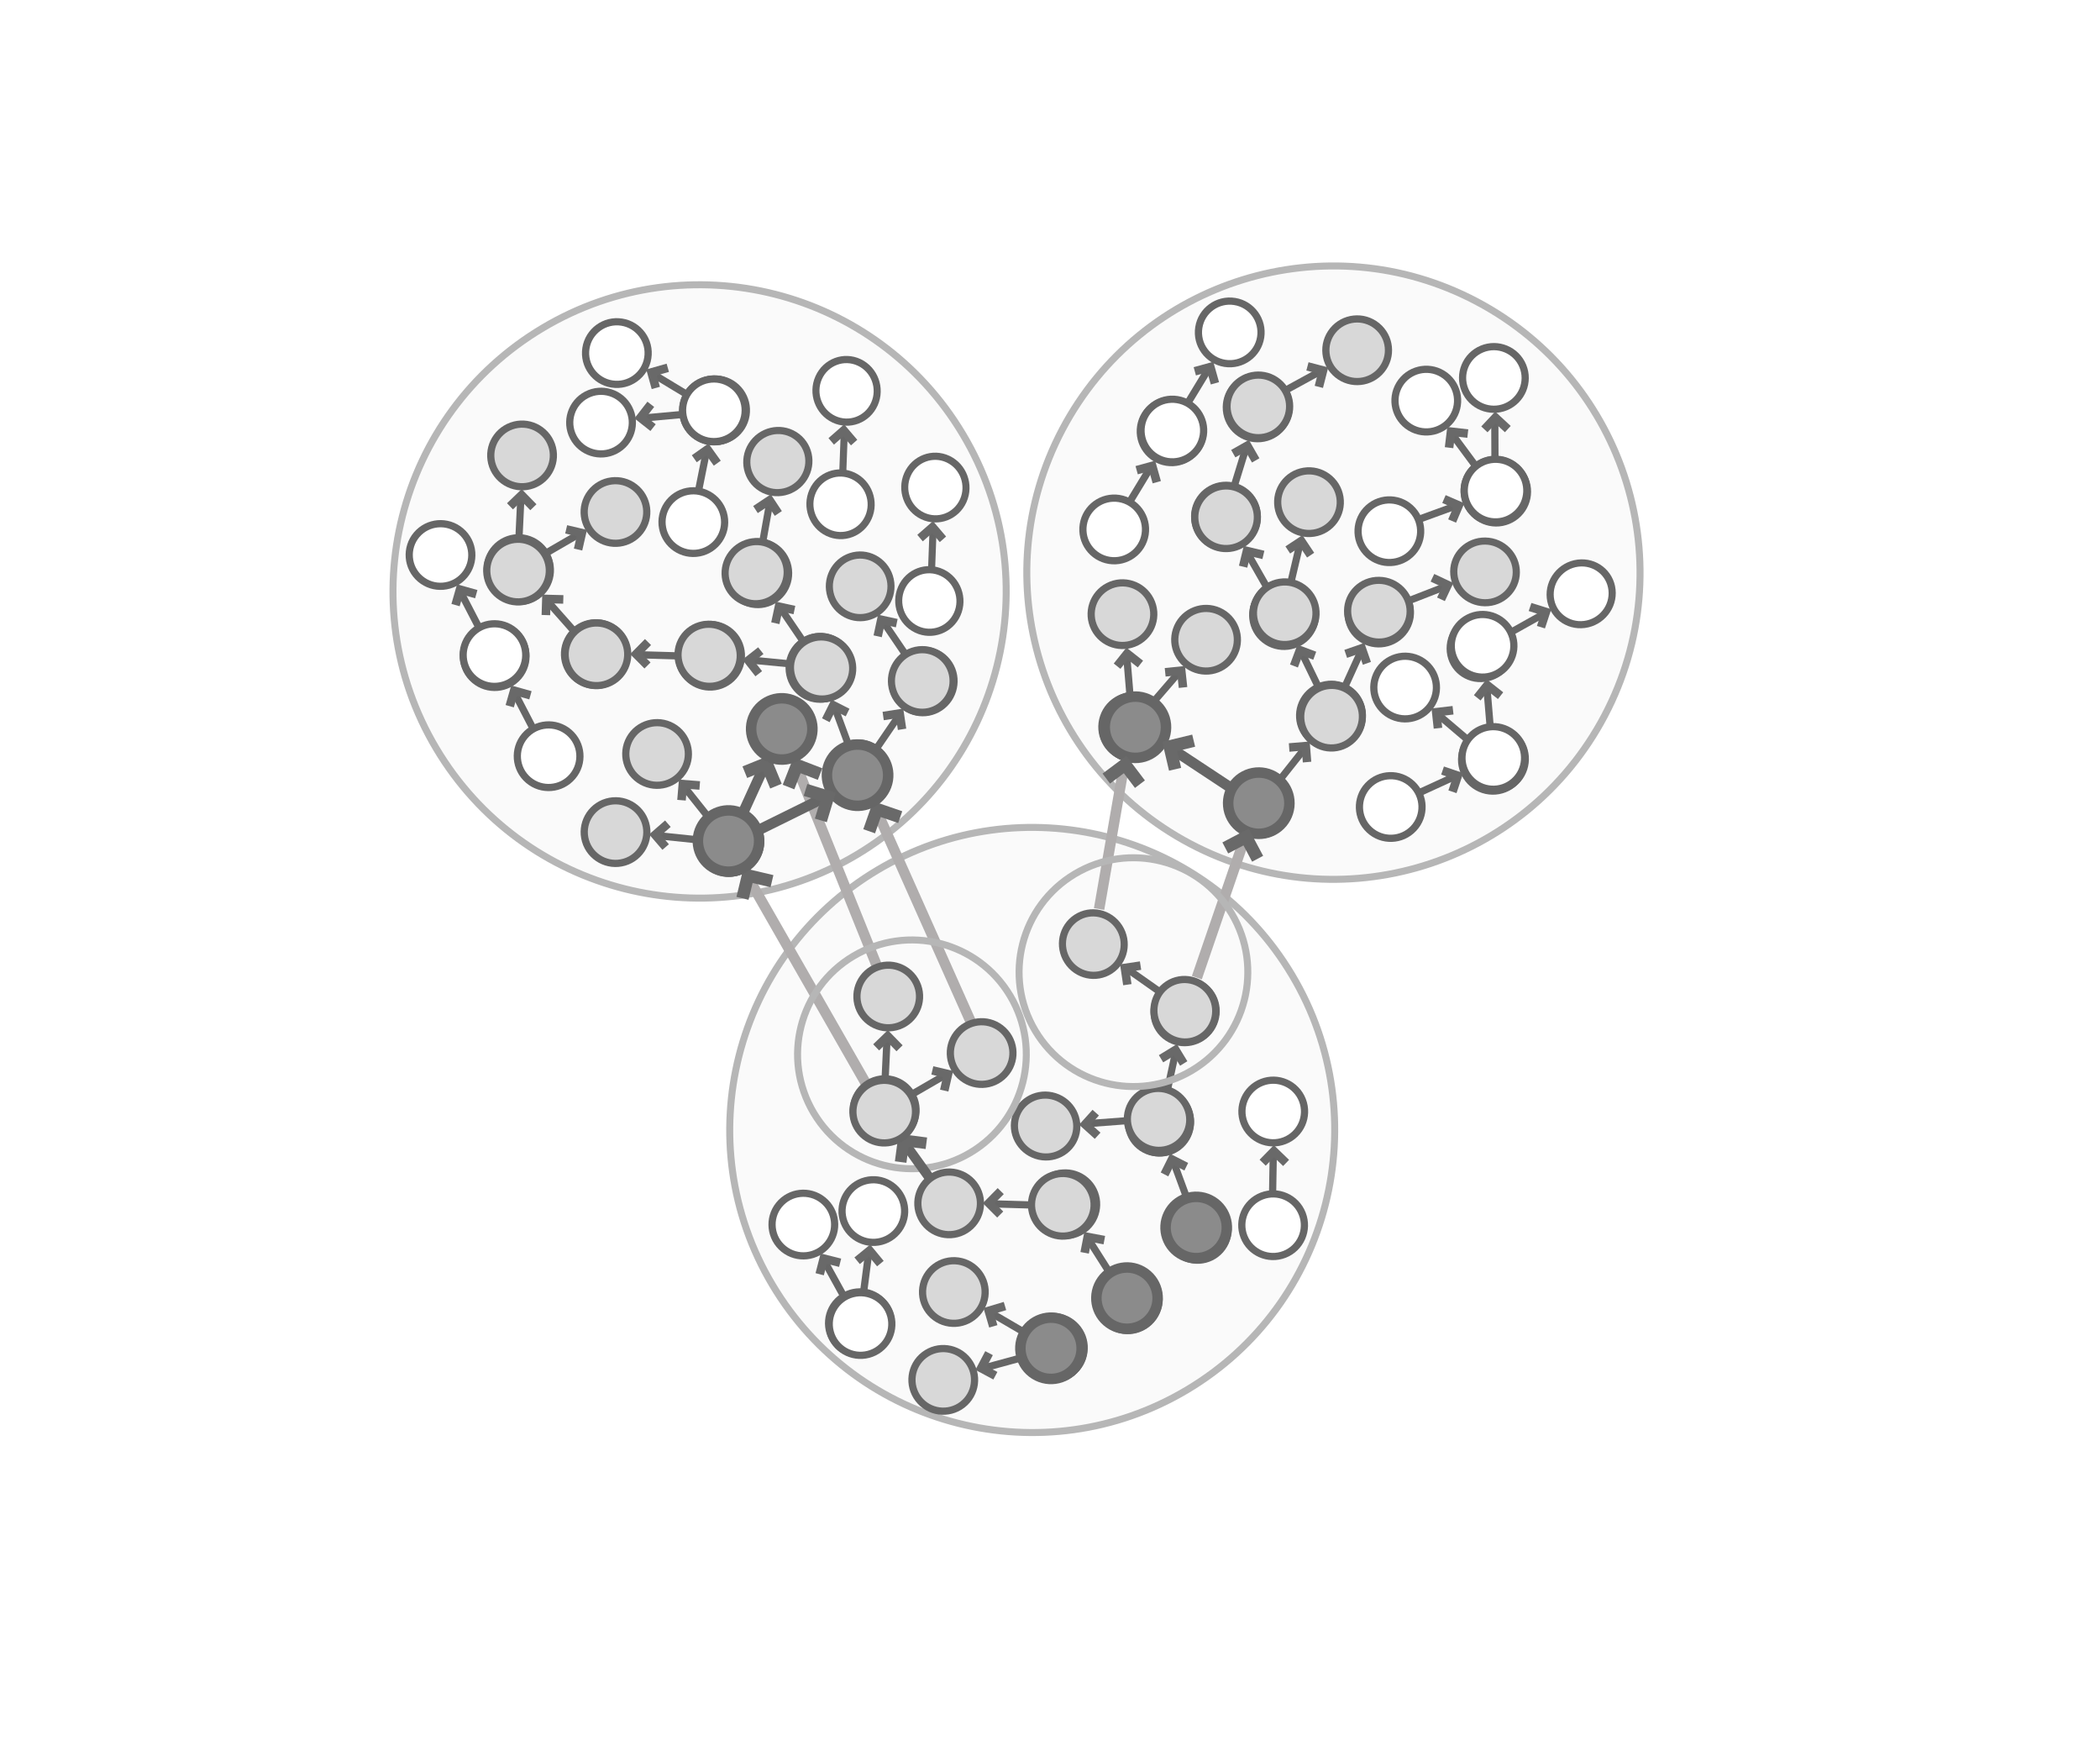
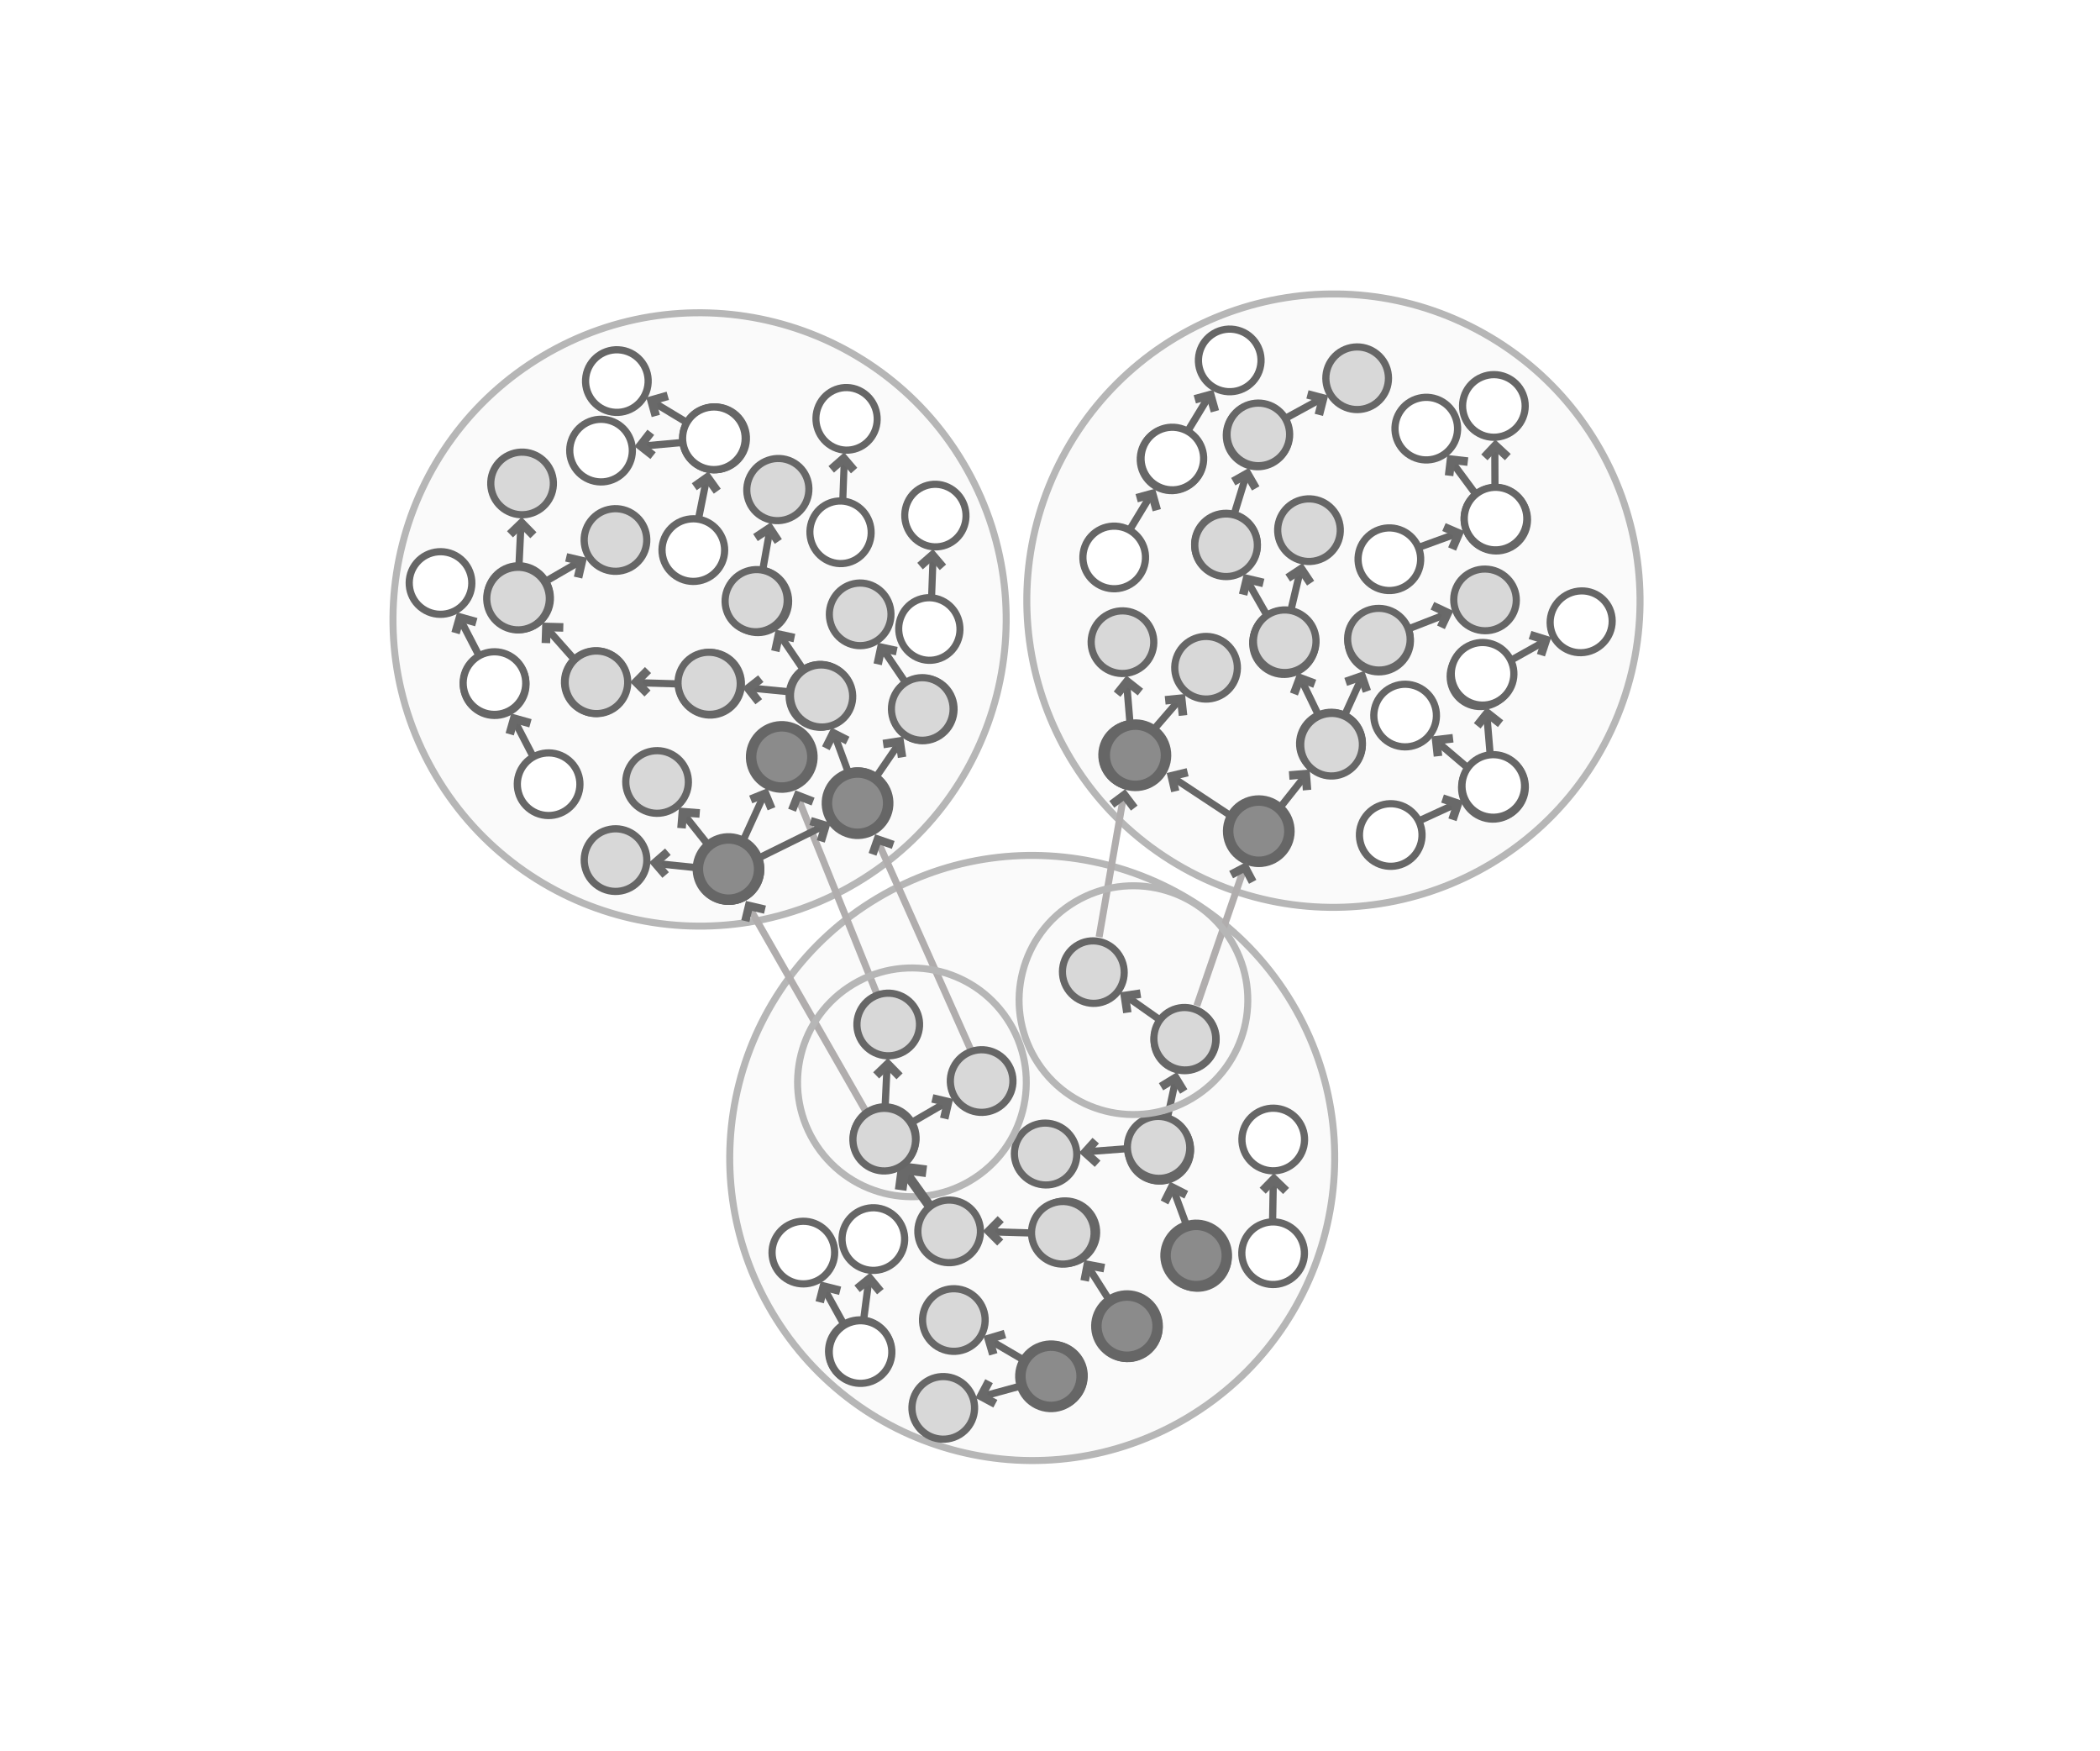
- <svg xmlns="http://www.w3.org/2000/svg" xmlns:xlink="http://www.w3.org/1999/xlink" viewBox="30.786 16.849 300 200" width="300px" height="250px">
+ <svg xmlns="http://www.w3.org/2000/svg" xmlns:xlink="http://www.w3.org/1999/xlink" viewBox="30.786 16.849 300 180" width="300px" height="250px">
  <defs>
    <symbol id="symbol-1" viewBox="0 0 75.989 137.212">
      <circle style="fill: rgb(216, 216, 216); stroke-width: 5px; stroke: rgb(102, 102, 102);" cx="243.248" cy="327.315" r="21.703" transform="matrix(0.838671, -0.544639, 0.544639, 0.838671, -336.3064, -34.83715)" />
      <circle style="fill: rgb(216, 216, 216); stroke-width: 5px; stroke: rgb(102, 102, 102);" cx="271.904" cy="253.912" r="21.703" transform="matrix(0.838671, -0.544639, 0.544639, 0.838671, -336.3064, -34.83715)" />
      <line style="stroke-width: 5px; marker-start: url(#marker-0); stroke: rgb(102, 102, 102);" x1="260.613" y1="282.91" x2="251.477" y2="305.225" transform="matrix(0.838671, -0.544639, 0.544639, 0.838671, -336.3064, -34.83715)" />
    </symbol>
    <marker id="marker-0" viewBox="0 0 12.641 9.03" overflow="visible" orient="auto" refX="6.32" refY="4.51">
      <polyline style="fill: none; stroke-miterlimit: 2; stroke-width: 5px; stroke: rgb(105, 105, 105);" points="2 3.775 10.625 0 14.641 9.03" transform="matrix(-0.390731, -0.920505, 0.920505, -0.390731, 7.415497, 13.93821)" />
    </marker>
    <symbol id="symbol-2" viewBox="0 0 75.989 137.212">
      <circle style="stroke-width: 5px; stroke: rgb(102, 102, 102); fill: rgb(255, 255, 255);" cx="243.248" cy="327.315" r="21.703" transform="matrix(0.838671, -0.544639, 0.544639, 0.838671, -336.3064, -34.83715)" />
      <circle style="stroke-width: 5px; stroke: rgb(102, 102, 102); fill: rgb(255, 255, 255);" cx="271.904" cy="253.912" r="21.703" transform="matrix(0.838671, -0.544639, 0.544639, 0.838671, -336.3064, -34.83715)" />
      <line style="stroke-width: 5px; marker-start: url(#marker-0); stroke: rgb(102, 102, 102); fill: rgb(255, 255, 255);" x1="222.038" y1="264.931" x2="212.902" y2="287.246" transform="matrix(0.838671, -0.544639, 0.544639, 0.838671, -294.162, -40.76803)" />
    </symbol>
  </defs>
-   <circle cx="118.451" cy="68.338" r="43.795" style="fill: rgb(250, 250, 250); stroke: rgb(182, 182, 182);" transform="matrix(0.858973, -0.512021, 0.512021, 0.858973, -6.008823, 78.26894)" />
-   <use width="75.989" height="137.212" transform="matrix(0.177013, -0.105515, 0.105515, 0.177013, 96.45651, 71.13954)" style="stroke-width: 23.94px; stroke: rgb(166, 172, 148);" xlink:href="#symbol-1" />
-   <use width="75.989" height="137.212" transform="matrix(0.200437, 0.047875, -0.047875, 0.200437, 100.7879, 49.4405)" style="stroke-width: 23.94px; stroke: rgb(166, 172, 148);" xlink:href="#symbol-1" />
-   <use width="75.989" height="137.212" transform="matrix(-0.174271, 0.103881, 0.105515, 0.177013, 150.117, 78.76614)" style="stroke-width: 23.94px; stroke: rgb(166, 172, 148);" xlink:href="#symbol-1" />
-   <use width="75.989" height="137.212" transform="matrix(-0.142534, 0.146564, 0.144382, 0.144864, 138.991, 64.97294)" style="stroke-width: 23.94px; stroke: rgb(166, 172, 148);" xlink:href="#symbol-1" />
-   <use width="75.989" height="137.212" transform="matrix(0.044229, -0.201273, 0.201273, 0.044229, 108.6206, 90.01218)" style="stroke-width: 23.94px; stroke: rgb(166, 172, 148);" xlink:href="#symbol-1" />
-   <use width="75.989" height="137.212" transform="matrix(-0.204375, 0.005274, 0.002087, 0.204518, 147.9787, 51.47259)" style="stroke-width: 23.94px; stroke: rgb(166, 172, 148);" xlink:href="#symbol-1" />
-   <use width="75.989" height="137.212" transform="matrix(0.021674, 0.203292, 0.20369, -0.018507, 125.3248, 79.89063)" style="stroke-width: 23.94px; stroke: rgb(166, 172, 148);" xlink:href="#symbol-1" />
-   <use width="75.989" height="137.212" transform="matrix(0.18229, -0.096111, 0.096111, 0.18229, 116.297, 96.94617)" style="stroke-width: 23.94px; stroke: rgb(166, 172, 148);" xlink:href="#symbol-1" />
-   <use width="75.989" height="137.212" transform="matrix(0.068241, 0.194449, -0.194449, 0.068241, 122.4997, 57.08623)" style="stroke-width: 23.94px; stroke: rgb(166, 172, 148);" xlink:href="#symbol-1" />
-   <use width="75.989" height="137.212" transform="matrix(0.19744, -0.059027, 0.059027, 0.19744, 93.758, 81.4021)" xlink:href="#symbol-2" />
-   <use width="75.989" height="137.212" transform="matrix(-0.199373, 0.02937, 0.030034, 0.203875, 169.4949, 54.4816)" xlink:href="#symbol-2" />
-   <use width="75.989" height="137.212" transform="matrix(0.19744, -0.059027, 0.059027, 0.19744, 86.01909, 66.95956)" xlink:href="#symbol-2" />
-   <use width="75.989" height="137.212" transform="matrix(-0.199373, 0.02937, 0.030034, 0.203875, 156.8075, 40.6675)" xlink:href="#symbol-2" />
-   <use width="75.989" height="137.212" transform="matrix(0.058985, -0.197453, 0.197453, 0.058985, 111.0221, 114.8479)" style="stroke-width: 23.94px; stroke: rgb(166, 172, 148);" xlink:href="#symbol-1" />
-   <use width="75.989" height="137.212" transform="matrix(-0.185667, -0.08179, -0.083077, 0.188587, 170.737, 85.97115)" style="stroke-width: 23.94px; stroke: rgb(166, 172, 148);" xlink:href="#symbol-1" />
-   <use width="75.989" height="137.212" transform="matrix(-0.142534, 0.146564, 0.144382, 0.144864, 153.6118, 66.84179)" style="stroke-width: 23.94px; stroke: rgb(166, 172, 148);" xlink:href="#symbol-1" />
-   <use width="75.989" height="137.212" transform="matrix(0.020032, -0.2051, 0.2051, 0.020032, 109.891, 57.76183)" xlink:href="#symbol-2" />
-   <use width="75.989" height="137.212" transform="matrix(0.137571, -0.15343, 0.15343, 0.137571, 110.1726, 42.75117)" xlink:href="#symbol-2" />
-   <circle cx="119.887" cy="158.735" r="43.207" style="fill: rgb(250, 250, 250); stroke: rgb(182, 182, 182);" transform="matrix(0.858973, -0.512021, 0.512021, 0.858973, -6.008823, 78.26894)" />
-   <use width="75.989" height="137.212" transform="matrix(-0.174271, 0.103881, 0.105515, 0.177013, 198.5004, 143.632)" style="stroke-width: 23.94px; stroke: rgb(166, 172, 148);" xlink:href="#symbol-1" />
-   <use width="75.989" height="137.212" transform="matrix(-0.204433, -0.002022, -0.005215, 0.204462, 206.3808, 130.2508)" style="stroke-width: 23.94px; stroke: rgb(166, 172, 148);" xlink:href="#symbol-1" />
-   <use width="75.989" height="137.212" transform="matrix(0.191519, -0.076073, 0.076073, 0.191519, 174.9379, 160.3762)" style="stroke-width: 23.94px; stroke: rgb(166, 172, 148);" xlink:href="#symbol-1" />
-   <use width="75.989" height="137.212" transform="matrix(0.044229, -0.201273, 0.201273, 0.044229, 159.0096, 168.4305)" style="stroke-width: 23.94px; stroke: rgb(166, 172, 148);" xlink:href="#symbol-1" />
-   <use width="75.989" height="137.212" transform="matrix(-0.081641, 0.187435, 0.186217, 0.084589, 183.8369, 118.5214)" style="stroke-width: 23.94px; stroke: rgb(166, 172, 148);" xlink:href="#symbol-1" />
-   <use width="75.989" height="137.212" transform="matrix(0.055976, 0.196631, 0.197563, -0.052924, 172.5459, 148.3555)" style="stroke-width: 23.94px; stroke: rgb(166, 172, 148);" xlink:href="#symbol-1" />
-   <use width="75.989" height="137.212" transform="matrix(0.135376, -0.155373, 0.155373, 0.135376, 158.3215, 176.9789)" style="stroke-width: 23.94px; stroke: rgb(166, 172, 148);" xlink:href="#symbol-1" />
-   <use width="75.989" height="137.212" transform="matrix(-0.016175, -0.205439, 0.205439, -0.016175, 159.856, 195.5784)" style="stroke-width: 23.94px; stroke: rgb(166, 172, 148);" xlink:href="#symbol-1" />
-   <line style="marker-start: url(#marker-0); stroke-width: 1.5px; fill: rgb(255, 246, 246); stroke: rgb(176, 173, 173);" x1="155.799" y1="118.556" x2="137.021" y2="146.376" transform="matrix(0.441529, -0.897247, 0.897247, 0.441529, -37.08898, 205.3444)" />
-   <line style="marker-start: url(#marker-0); stroke-width: 1.5px; fill: rgb(255, 246, 246); stroke: rgb(176, 173, 173);" x1="160.638" y1="104.953" x2="140.509" y2="127.405" transform="matrix(0.441529, -0.897247, 0.897247, 0.441529, -20.15032, 199.9842)" />
-   <line style="marker-start: url(#marker-0); stroke-width: 1.5px; fill: rgb(255, 246, 246); stroke: rgb(176, 173, 173);" x1="173.382" y1="110.802" x2="152.619" y2="135.753" transform="matrix(0.441529, -0.897247, 0.897247, 0.441529, -19.57931, 215.0986)" />
-   <line style="marker-start: url(#marker-0); stroke: rgb(102, 102, 102); fill: rgb(255, 255, 255); stroke-width: 1.5px;" x1="141.781" y1="104.906" x2="134.757" y2="105.111" transform="matrix(0.441529, -0.897247, 0.897247, 0.441529, -16.99932, 182.7057)" />
-   <circle cx="110.657" cy="140.659" r="16.336" style="fill: none; stroke: rgb(182, 182, 182);" transform="matrix(0.858973, -0.512021, 0.512021, 0.858973, -6.008823, 78.26894)" />
-   <line style="marker-start: url(#marker-0); stroke: rgb(102, 102, 102); stroke-width: 1.4px;" x1="163.287" y1="155.411" x2="160.677" y2="160.3" transform="matrix(0.441529, -0.897247, 0.897247, 0.441529, -51.17311, 233.4956)" />
-   <circle style="stroke: rgb(102, 102, 102); fill: rgb(139, 139, 139); stroke-width: 1.5px;" cx="49.061" cy="66.017" r="4.377" transform="matrix(0.441529, -0.897247, 0.897247, 0.441529, 100.0363, 199.2855)" />
-   <circle style="stroke: rgb(102, 102, 102); fill: rgb(139, 139, 139); stroke-width: 1.5px;" cx="49.061" cy="66.017" r="4.377" transform="matrix(0.578379, -0.815768, 0.815768, 0.578379, 109.5572, 179.0911)" />
-   <circle style="stroke: rgb(102, 102, 102); fill: rgb(139, 139, 139); stroke-width: 1.5px;" cx="49.061" cy="66.017" r="4.377" transform="matrix(0.441529, -0.897247, 0.897247, 0.441529, 120.7763, 182.0325)" />
-   <circle style="stroke: rgb(102, 102, 102); fill: rgb(139, 139, 139); stroke-width: 1.5px;" cx="49.061" cy="66.017" r="4.377" transform="matrix(0.441529, -0.897247, 0.897247, 0.441529, 53.96426, 126.8412)" />
-   <circle style="stroke: rgb(102, 102, 102); fill: rgb(139, 139, 139); stroke-width: 1.5px;" cx="49.061" cy="66.017" r="4.377" transform="matrix(0.441529, -0.897247, 0.897247, 0.441529, 61.57195, 110.8278)" />
-   <circle style="stroke: rgb(102, 102, 102); fill: rgb(139, 139, 139); stroke-width: 1.5px;" cx="49.061" cy="66.017" r="4.377" transform="matrix(0.441529, -0.897247, 0.897247, 0.441529, 72.3988, 117.4304)" />
-   <line style="marker-start: url(#marker-0); stroke: rgb(102, 102, 102); fill: rgb(255, 255, 255); stroke-width: 1.5px;" x1="147.511" y1="111.297" x2="139.552" y2="105.181" transform="matrix(0.441529, -0.897247, 0.897247, 0.441529, -16.95893, 189.2316)" />
-   <use width="75.989" height="137.212" transform="matrix(0.201764, 0.041926, -0.041926, 0.201764, 207.8796, 143.2791)" xlink:href="#symbol-2" />
-   <use width="75.989" height="137.212" transform="matrix(0.200437, 0.047875, -0.047875, 0.200437, 153.0972, 126.7142)" style="stroke-width: 23.94px; stroke: rgb(166, 172, 148);" xlink:href="#symbol-1" />
-   <use width="75.989" height="137.212" transform="matrix(0.068241, 0.194449, -0.194449, 0.068241, 174.8091, 134.3599)" style="stroke-width: 23.94px; stroke: rgb(166, 172, 148);" xlink:href="#symbol-1" />
-   <use width="75.989" height="137.212" transform="matrix(0.19094, 0.077521, -0.077521, 0.19094, 129.3658, 42.38572)" xlink:href="#symbol-2" />
-   <circle cx="118.451" cy="68.338" r="43.795" style="fill: rgb(250, 250, 250); stroke: rgb(182, 182, 182);" transform="matrix(0.884218, 0.467075, -0.467075, 0.884218, 148.4584, -42.11536)" />
-   <use width="75.989" height="137.212" transform="matrix(0.182215, 0.096252, -0.096252, 0.182215, 207.866, 41.67429)" style="stroke-width: 23.94px; stroke: rgb(166, 172, 148);" xlink:href="#symbol-1" />
-   <use width="75.989" height="137.212" transform="matrix(0.063418, 0.196074, -0.196074, 0.063418, 228.6497, 34.08158)" style="stroke-width: 23.94px; stroke: rgb(166, 172, 148);" xlink:href="#symbol-1" />
-   <use width="75.989" height="137.212" transform="matrix(-0.179393, -0.094762, -0.096252, 0.182215, 229.2765, 91.46593)" style="stroke-width: 23.94px; stroke: rgb(166, 172, 148);" xlink:href="#symbol-1" />
-   <use width="75.989" height="137.212" transform="matrix(-0.199327, -0.04545, -0.048574, 0.198676, 235.2655, 74.7874)" style="stroke-width: 23.94px; stroke: rgb(166, 172, 148);" xlink:href="#symbol-1" />
-   <use width="75.989" height="137.212" transform="matrix(0.194891, -0.066966, 0.066966, 0.194891, 198.0796, 61.88238)" style="stroke-width: 23.94px; stroke: rgb(166, 172, 148);" xlink:href="#symbol-1" />
-   <use width="75.989" height="137.212" transform="matrix(-0.110853, -0.171781, -0.173561, 0.108207, 251.4709, 75.43729)" style="stroke-width: 23.94px; stroke: rgb(166, 172, 148);" xlink:href="#symbol-1" />
-   <use width="75.989" height="137.212" transform="matrix(-0.162321, 0.124294, 0.121798, 0.164309, 215.4152, 70.87994)" style="stroke-width: 23.94px; stroke: rgb(166, 172, 148);" xlink:href="#symbol-1" />
-   <use width="75.989" height="137.212" transform="matrix(0.128137, 0.161393, -0.161393, 0.128137, 204.0815, 74.52596)" style="stroke-width: 23.94px; stroke: rgb(166, 172, 148);" xlink:href="#symbol-1" />
-   <use width="75.989" height="137.212" transform="matrix(0.153147, 0.137887, -0.137887, 0.153147, 197.6982, 44.71021)" xlink:href="#symbol-2" />
-   <use width="75.989" height="137.212" transform="matrix(0.153147, 0.137887, -0.137887, 0.153147, 206.0042, 30.5862)" xlink:href="#symbol-2" />
-   <use width="75.989" height="137.212" transform="matrix(-0.128827, -0.15497, -0.158469, 0.131737, 265.2921, 77.35398)" xlink:href="#symbol-2" />
-   <use width="75.989" height="137.212" transform="matrix(0.204952, 0.021487, -0.021487, 0.204952, 185.6317, 72.76788)" style="stroke-width: 23.94px; stroke: rgb(166, 172, 148);" xlink:href="#symbol-1" />
-   <use width="75.989" height="137.212" transform="matrix(0.185568, -0.089621, 0.089621, 0.185568, 226.2807, 46.1853)" xlink:href="#symbol-2" />
-   <use width="75.989" height="137.212" transform="matrix(0.202608, 0.037638, -0.037638, 0.202608, 239.2455, 38.61472)" xlink:href="#symbol-2" />
-   <circle style="stroke: rgb(102, 102, 102); fill: rgb(139, 139, 139); stroke-width: 1.5px;" cx="49.061" cy="66.017" r="4.377" transform="matrix(0.995955, -0.089857, 0.089857, 0.995955, 138.1884, 34.37361)" />
-   <circle style="stroke: rgb(102, 102, 102); fill: rgb(139, 139, 139); stroke-width: 1.5px;" cx="49.061" cy="66.017" r="4.377" transform="matrix(0.995955, -0.089857, 0.089857, 0.995955, 155.8174, 45.2186)" />
-   <line style="marker-start: url(#marker-0); stroke: rgb(102, 102, 102); fill: rgb(255, 255, 255); stroke-width: 1.5px;" x1="206.897" y1="104.982" x2="198.938" y2="98.866" transform="matrix(-0.997433, 0.071603, -0.071603, -0.997433, 412.6122, 189.0569)" />
-   <use width="75.989" height="137.212" transform="matrix(0.03316, 0.203391, -0.203391, 0.03316, 249.545, 54.81441)" xlink:href="#symbol-2" />
-   <line style="marker-start: url(#marker-0); stroke-width: 1.5px; fill: rgb(255, 246, 246); stroke: rgb(176, 173, 173);" x1="191.267" y1="102.102" x2="187.733" y2="121.667" transform="matrix(0.999978, -0.006681, 0.006681, 0.999978, -0.743271, 1.268546)" />
-   <line style="marker-start: url(#marker-0); stroke-width: 1.5px; fill: rgb(255, 246, 246); stroke: rgb(176, 173, 173);" x1="208.387" y1="112.404" x2="201.699" y2="131.459" transform="matrix(0.999978, -0.006681, 0.006681, 0.999978, -0.810048, 1.372613)" />
-   <circle cx="110.657" cy="140.659" r="16.336" style="fill: none; stroke: rgb(182, 182, 182);" transform="matrix(0.858973, -0.512021, 0.512021, 0.858973, 25.6356, 66.52957)" />
-   <use width="75.989" height="137.212" transform="matrix(0.16042, -0.129355, 0.129355, 0.16042, 222.8181, 89.11294)" xlink:href="#symbol-2" />
-   <use width="75.989" height="137.212" transform="matrix(0.204982, 0.021195, -0.021195, 0.204982, 237.0636, 77.29301)" xlink:href="#symbol-2" />
-   <use width="75.989" height="137.212" transform="matrix(0.049437, 0.200058, -0.200058, 0.049437, 248.6346, 92.61041)" xlink:href="#symbol-2" />
-   <use width="75.989" height="137.212" transform="matrix(0.188258, 0.08382, -0.08382, 0.188258, 214.6493, 55.40061)" style="stroke-width: 23.94px; stroke: rgb(166, 172, 148);" xlink:href="#symbol-1" />
-   <use width="75.989" height="137.212" transform="matrix(0.19582, -0.064205, 0.064205, 0.19582, 137.7442, 162.7916)" xlink:href="#symbol-2" />
-   <use width="75.989" height="137.212" transform="matrix(0.195822, 0.064191, -0.064191, 0.195822, 151.5989, 157.0084)" xlink:href="#symbol-2" />
+   <circle cx="118.451" cy="68.338" r="43.795" style="fill: rgb(250, 250, 250); stroke: rgb(182, 182, 182);" transform="matrix(0.858973, -0.512021, 0.512021, 0.858973, -6.008823, 72.26894)" />
+   <use width="75.989" height="137.212" transform="matrix(0.177013, -0.105515, 0.105515, 0.177013, 96.45651, 65.13954)" style="stroke-width: 23.94px; stroke: rgb(166, 172, 148);" xlink:href="#symbol-1" />
+   <use width="75.989" height="137.212" transform="matrix(0.200437, 0.047875, -0.047875, 0.200437, 100.7879, 43.4405)" style="stroke-width: 23.94px; stroke: rgb(166, 172, 148);" xlink:href="#symbol-1" />
+   <use width="75.989" height="137.212" transform="matrix(-0.174271, 0.103881, 0.105515, 0.177013, 150.117, 72.76614)" style="stroke-width: 23.94px; stroke: rgb(166, 172, 148);" xlink:href="#symbol-1" />
+   <use width="75.989" height="137.212" transform="matrix(-0.142534, 0.146564, 0.144382, 0.144864, 138.991, 58.97294)" style="stroke-width: 23.94px; stroke: rgb(166, 172, 148);" xlink:href="#symbol-1" />
+   <use width="75.989" height="137.212" transform="matrix(0.044229, -0.201273, 0.201273, 0.044229, 108.6206, 84.01218)" style="stroke-width: 23.94px; stroke: rgb(166, 172, 148);" xlink:href="#symbol-1" />
+   <use width="75.989" height="137.212" transform="matrix(-0.204375, 0.005274, 0.002087, 0.204518, 147.9787, 45.47259)" style="stroke-width: 23.94px; stroke: rgb(166, 172, 148);" xlink:href="#symbol-1" />
+   <use width="75.989" height="137.212" transform="matrix(0.021674, 0.203292, 0.20369, -0.018507, 125.3248, 73.89063)" style="stroke-width: 23.94px; stroke: rgb(166, 172, 148);" xlink:href="#symbol-1" />
+   <use width="75.989" height="137.212" transform="matrix(0.18229, -0.096111, 0.096111, 0.18229, 116.297, 90.94617)" style="stroke-width: 23.94px; stroke: rgb(166, 172, 148);" xlink:href="#symbol-1" />
+   <use width="75.989" height="137.212" transform="matrix(0.068241, 0.194449, -0.194449, 0.068241, 122.4997, 51.08623)" style="stroke-width: 23.94px; stroke: rgb(166, 172, 148);" xlink:href="#symbol-1" />
+   <use width="75.989" height="137.212" transform="matrix(0.19744, -0.059027, 0.059027, 0.19744, 93.758, 75.4021)" xlink:href="#symbol-2" />
+   <use width="75.989" height="137.212" transform="matrix(-0.199373, 0.02937, 0.030034, 0.203875, 169.4949, 48.4816)" xlink:href="#symbol-2" />
+   <use width="75.989" height="137.212" transform="matrix(0.19744, -0.059027, 0.059027, 0.19744, 86.01909, 60.95956)" xlink:href="#symbol-2" />
+   <use width="75.989" height="137.212" transform="matrix(-0.199373, 0.02937, 0.030034, 0.203875, 156.8075, 34.6675)" xlink:href="#symbol-2" />
+   <use width="75.989" height="137.212" transform="matrix(0.058985, -0.197453, 0.197453, 0.058985, 111.0221, 108.8479)" style="stroke-width: 23.94px; stroke: rgb(166, 172, 148);" xlink:href="#symbol-1" />
+   <use width="75.989" height="137.212" transform="matrix(-0.185667, -0.08179, -0.083077, 0.188587, 170.737, 79.97115)" style="stroke-width: 23.94px; stroke: rgb(166, 172, 148);" xlink:href="#symbol-1" />
+   <use width="75.989" height="137.212" transform="matrix(-0.142534, 0.146564, 0.144382, 0.144864, 153.6118, 60.84179)" style="stroke-width: 23.94px; stroke: rgb(166, 172, 148);" xlink:href="#symbol-1" />
+   <use width="75.989" height="137.212" transform="matrix(0.020032, -0.2051, 0.2051, 0.020032, 109.891, 51.76183)" xlink:href="#symbol-2" />
+   <use width="75.989" height="137.212" transform="matrix(0.137571, -0.15343, 0.15343, 0.137571, 110.1726, 36.75117)" xlink:href="#symbol-2" />
+   <circle cx="119.887" cy="158.735" r="43.207" style="fill: rgb(250, 250, 250); stroke: rgb(182, 182, 182);" transform="matrix(0.858973, -0.512021, 0.512021, 0.858973, -6.008823, 72.26894)" />
+   <use width="75.989" height="137.212" transform="matrix(-0.174271, 0.103881, 0.105515, 0.177013, 198.5004, 137.632)" style="stroke-width: 23.94px; stroke: rgb(166, 172, 148);" xlink:href="#symbol-1" />
+   <use width="75.989" height="137.212" transform="matrix(-0.204433, -0.002022, -0.005215, 0.204462, 206.3808, 124.2508)" style="stroke-width: 23.94px; stroke: rgb(166, 172, 148);" xlink:href="#symbol-1" />
+   <use width="75.989" height="137.212" transform="matrix(0.191519, -0.076073, 0.076073, 0.191519, 174.9379, 154.3762)" style="stroke-width: 23.94px; stroke: rgb(166, 172, 148);" xlink:href="#symbol-1" />
+   <use width="75.989" height="137.212" transform="matrix(0.044229, -0.201273, 0.201273, 0.044229, 159.0096, 162.4305)" style="stroke-width: 23.94px; stroke: rgb(166, 172, 148);" xlink:href="#symbol-1" />
+   <use width="75.989" height="137.212" transform="matrix(-0.081641, 0.187435, 0.186217, 0.084589, 183.8369, 112.5214)" style="stroke-width: 23.94px; stroke: rgb(166, 172, 148);" xlink:href="#symbol-1" />
+   <use width="75.989" height="137.212" transform="matrix(0.055976, 0.196631, 0.197563, -0.052924, 172.5459, 142.3555)" style="stroke-width: 23.94px; stroke: rgb(166, 172, 148);" xlink:href="#symbol-1" />
+   <use width="75.989" height="137.212" transform="matrix(0.135376, -0.155373, 0.155373, 0.135376, 158.3215, 170.9789)" style="stroke-width: 23.94px; stroke: rgb(166, 172, 148);" xlink:href="#symbol-1" />
+   <use width="75.989" height="137.212" transform="matrix(-0.016175, -0.205439, 0.205439, -0.016175, 159.856, 189.5784)" style="stroke-width: 23.94px; stroke: rgb(166, 172, 148);" xlink:href="#symbol-1" />
+   <line style="marker-start: url(#marker-0); fill: rgb(255, 246, 246); stroke: rgb(176, 173, 173);" x1="155.799" y1="112.556" x2="137.021" y2="140.376" transform="matrix(0.441529, -0.897247, 0.897247, 0.441529, -31.7055, 201.9935)" />
+   <line style="marker-start: url(#marker-0); fill: rgb(255, 246, 246); stroke: rgb(176, 173, 173);" x1="160.638" y1="98.953" x2="140.509" y2="121.405" transform="matrix(0.441529, -0.897247, 0.897247, 0.441529, -14.76684, 196.6334)" />
+   <line style="marker-start: url(#marker-0); fill: rgb(255, 246, 246); stroke: rgb(176, 173, 173);" x1="173.382" y1="104.802" x2="152.619" y2="129.753" transform="matrix(0.441529, -0.897247, 0.897247, 0.441529, -14.19583, 211.7478)" />
+   <line style="marker-start: url(#marker-0); stroke: rgb(102, 102, 102); fill: rgb(255, 255, 255);" x1="141.781" y1="98.906" x2="134.757" y2="99.111" transform="matrix(0.441529, -0.897247, 0.897247, 0.441529, -11.61584, 179.3548)" />
+   <circle cx="110.657" cy="140.659" r="16.336" style="fill: none; stroke: rgb(182, 182, 182);" transform="matrix(0.858973, -0.512021, 0.512021, 0.858973, -6.008823, 72.26894)" />
+   <line style="marker-start: url(#marker-0); stroke: rgb(102, 102, 102); stroke-width: 1.4px;" x1="163.287" y1="149.411" x2="160.677" y2="154.3" transform="matrix(0.441529, -0.897247, 0.897247, 0.441529, -45.78963, 230.1448)" />
+   <circle style="stroke: rgb(102, 102, 102); fill: rgb(139, 139, 139); stroke-width: 1.5px;" cx="49.061" cy="66.017" r="4.377" transform="matrix(0.441529, -0.897247, 0.897247, 0.441529, 100.0363, 193.2855)" />
+   <circle style="stroke: rgb(102, 102, 102); fill: rgb(139, 139, 139); stroke-width: 1.5px;" cx="49.061" cy="66.017" r="4.377" transform="matrix(0.578379, -0.815768, 0.815768, 0.578379, 109.5572, 173.0911)" />
+   <circle style="stroke: rgb(102, 102, 102); fill: rgb(139, 139, 139); stroke-width: 1.5px;" cx="49.061" cy="66.017" r="4.377" transform="matrix(0.441529, -0.897247, 0.897247, 0.441529, 120.7763, 176.0325)" />
+   <circle style="stroke: rgb(102, 102, 102); fill: rgb(139, 139, 139); stroke-width: 1.5px;" cx="49.061" cy="66.017" r="4.377" transform="matrix(0.441529, -0.897247, 0.897247, 0.441529, 53.96426, 120.8412)" />
+   <circle style="stroke: rgb(102, 102, 102); fill: rgb(139, 139, 139); stroke-width: 1.5px;" cx="49.061" cy="66.017" r="4.377" transform="matrix(0.441529, -0.897247, 0.897247, 0.441529, 61.57195, 104.8278)" />
+   <circle style="stroke: rgb(102, 102, 102); fill: rgb(139, 139, 139); stroke-width: 1.5px;" cx="49.061" cy="66.017" r="4.377" transform="matrix(0.441529, -0.897247, 0.897247, 0.441529, 72.3988, 111.4304)" />
+   <line style="marker-start: url(#marker-0); stroke: rgb(102, 102, 102); fill: rgb(255, 255, 255);" x1="147.511" y1="105.297" x2="139.552" y2="99.181" transform="matrix(0.441529, -0.897247, 0.897247, 0.441529, -11.57545, 185.8807)" />
+   <use width="75.989" height="137.212" transform="matrix(0.201764, 0.041926, -0.041926, 0.201764, 207.8796, 137.2791)" xlink:href="#symbol-2" />
+   <use width="75.989" height="137.212" transform="matrix(0.200437, 0.047875, -0.047875, 0.200437, 153.0972, 120.7142)" style="stroke-width: 23.94px; stroke: rgb(166, 172, 148);" xlink:href="#symbol-1" />
+   <use width="75.989" height="137.212" transform="matrix(0.068241, 0.194449, -0.194449, 0.068241, 174.8091, 128.3599)" style="stroke-width: 23.94px; stroke: rgb(166, 172, 148);" xlink:href="#symbol-1" />
+   <use width="75.989" height="137.212" transform="matrix(0.19094, 0.077521, -0.077521, 0.19094, 129.3658, 36.38572)" xlink:href="#symbol-2" />
+   <circle cx="118.451" cy="68.338" r="43.795" style="fill: rgb(250, 250, 250); stroke: rgb(182, 182, 182);" transform="matrix(0.884218, 0.467075, -0.467075, 0.884218, 148.4584, -48.11536)" />
+   <use width="75.989" height="137.212" transform="matrix(0.182215, 0.096252, -0.096252, 0.182215, 207.866, 35.67429)" style="stroke-width: 23.94px; stroke: rgb(166, 172, 148);" xlink:href="#symbol-1" />
+   <use width="75.989" height="137.212" transform="matrix(0.063418, 0.196074, -0.196074, 0.063418, 228.6497, 28.08158)" style="stroke-width: 23.94px; stroke: rgb(166, 172, 148);" xlink:href="#symbol-1" />
+   <use width="75.989" height="137.212" transform="matrix(-0.179393, -0.094762, -0.096252, 0.182215, 229.2765, 85.46593)" style="stroke-width: 23.94px; stroke: rgb(166, 172, 148);" xlink:href="#symbol-1" />
+   <use width="75.989" height="137.212" transform="matrix(-0.199327, -0.04545, -0.048574, 0.198676, 235.2655, 68.7874)" style="stroke-width: 23.94px; stroke: rgb(166, 172, 148);" xlink:href="#symbol-1" />
+   <use width="75.989" height="137.212" transform="matrix(0.194891, -0.066966, 0.066966, 0.194891, 198.0796, 55.88238)" style="stroke-width: 23.94px; stroke: rgb(166, 172, 148);" xlink:href="#symbol-1" />
+   <use width="75.989" height="137.212" transform="matrix(-0.110853, -0.171781, -0.173561, 0.108207, 251.4709, 69.43729)" style="stroke-width: 23.94px; stroke: rgb(166, 172, 148);" xlink:href="#symbol-1" />
+   <use width="75.989" height="137.212" transform="matrix(-0.162321, 0.124294, 0.121798, 0.164309, 215.4152, 64.87994)" style="stroke-width: 23.94px; stroke: rgb(166, 172, 148);" xlink:href="#symbol-1" />
+   <use width="75.989" height="137.212" transform="matrix(0.128137, 0.161393, -0.161393, 0.128137, 204.0815, 68.52596)" style="stroke-width: 23.94px; stroke: rgb(166, 172, 148);" xlink:href="#symbol-1" />
+   <use width="75.989" height="137.212" transform="matrix(0.153147, 0.137887, -0.137887, 0.153147, 197.6982, 38.71021)" xlink:href="#symbol-2" />
+   <use width="75.989" height="137.212" transform="matrix(0.153147, 0.137887, -0.137887, 0.153147, 206.0042, 24.5862)" xlink:href="#symbol-2" />
+   <use width="75.989" height="137.212" transform="matrix(-0.128827, -0.15497, -0.158469, 0.131737, 265.2921, 71.35398)" xlink:href="#symbol-2" />
+   <use width="75.989" height="137.212" transform="matrix(0.204952, 0.021487, -0.021487, 0.204952, 185.6317, 66.76788)" style="stroke-width: 23.94px; stroke: rgb(166, 172, 148);" xlink:href="#symbol-1" />
+   <use width="75.989" height="137.212" transform="matrix(0.185568, -0.089621, 0.089621, 0.185568, 226.2807, 40.1853)" xlink:href="#symbol-2" />
+   <use width="75.989" height="137.212" transform="matrix(0.202608, 0.037638, -0.037638, 0.202608, 239.2455, 32.61472)" xlink:href="#symbol-2" />
+   <circle style="stroke: rgb(102, 102, 102); fill: rgb(139, 139, 139); stroke-width: 1.5px;" cx="49.061" cy="66.017" r="4.377" transform="matrix(0.995955, -0.089857, 0.089857, 0.995955, 138.1884, 28.37361)" />
+   <circle style="stroke: rgb(102, 102, 102); fill: rgb(139, 139, 139); stroke-width: 1.5px;" cx="49.061" cy="66.017" r="4.377" transform="matrix(0.995955, -0.089857, 0.089857, 0.995955, 155.8174, 39.2186)" />
+   <line style="marker-start: url(#marker-0); stroke: rgb(102, 102, 102); fill: rgb(255, 255, 255);" x1="206.897" y1="98.982" x2="198.938" y2="92.866" transform="matrix(-0.997433, 0.071603, -0.071603, -0.997433, 412.1826, 177.0723)" />
+   <use width="75.989" height="137.212" transform="matrix(0.03316, 0.203391, -0.203391, 0.03316, 249.545, 48.81441)" xlink:href="#symbol-2" />
+   <line style="marker-start: url(#marker-0); fill: rgb(255, 246, 246); stroke: rgb(176, 173, 173);" x1="191.267" y1="96.102" x2="187.733" y2="115.667" transform="matrix(0.999978, -0.006681, 0.006681, 0.999978, -0.703185, 1.268412)" />
+   <line style="marker-start: url(#marker-0); fill: rgb(255, 246, 246); stroke: rgb(176, 173, 173);" x1="208.387" y1="106.404" x2="201.699" y2="125.459" transform="matrix(0.999978, -0.006681, 0.006681, 0.999978, -0.769962, 1.372479)" />
+   <circle cx="110.657" cy="140.659" r="16.336" style="fill: none; stroke: rgb(182, 182, 182);" transform="matrix(0.858973, -0.512021, 0.512021, 0.858973, 25.6356, 60.52957)" />
+   <use width="75.989" height="137.212" transform="matrix(0.16042, -0.129355, 0.129355, 0.16042, 222.8181, 83.11294)" xlink:href="#symbol-2" />
+   <use width="75.989" height="137.212" transform="matrix(0.204982, 0.021195, -0.021195, 0.204982, 237.0636, 71.29301)" xlink:href="#symbol-2" />
+   <use width="75.989" height="137.212" transform="matrix(0.049437, 0.200058, -0.200058, 0.049437, 248.6346, 86.61041)" xlink:href="#symbol-2" />
+   <use width="75.989" height="137.212" transform="matrix(0.188258, 0.08382, -0.08382, 0.188258, 214.6493, 49.40061)" style="stroke-width: 23.94px; stroke: rgb(166, 172, 148);" xlink:href="#symbol-1" />
+   <use width="75.989" height="137.212" transform="matrix(0.19582, -0.064205, 0.064205, 0.19582, 137.7442, 156.7916)" xlink:href="#symbol-2" />
+   <use width="75.989" height="137.212" transform="matrix(0.195822, 0.064191, -0.064191, 0.195822, 151.5989, 151.0084)" xlink:href="#symbol-2" />
</svg>
